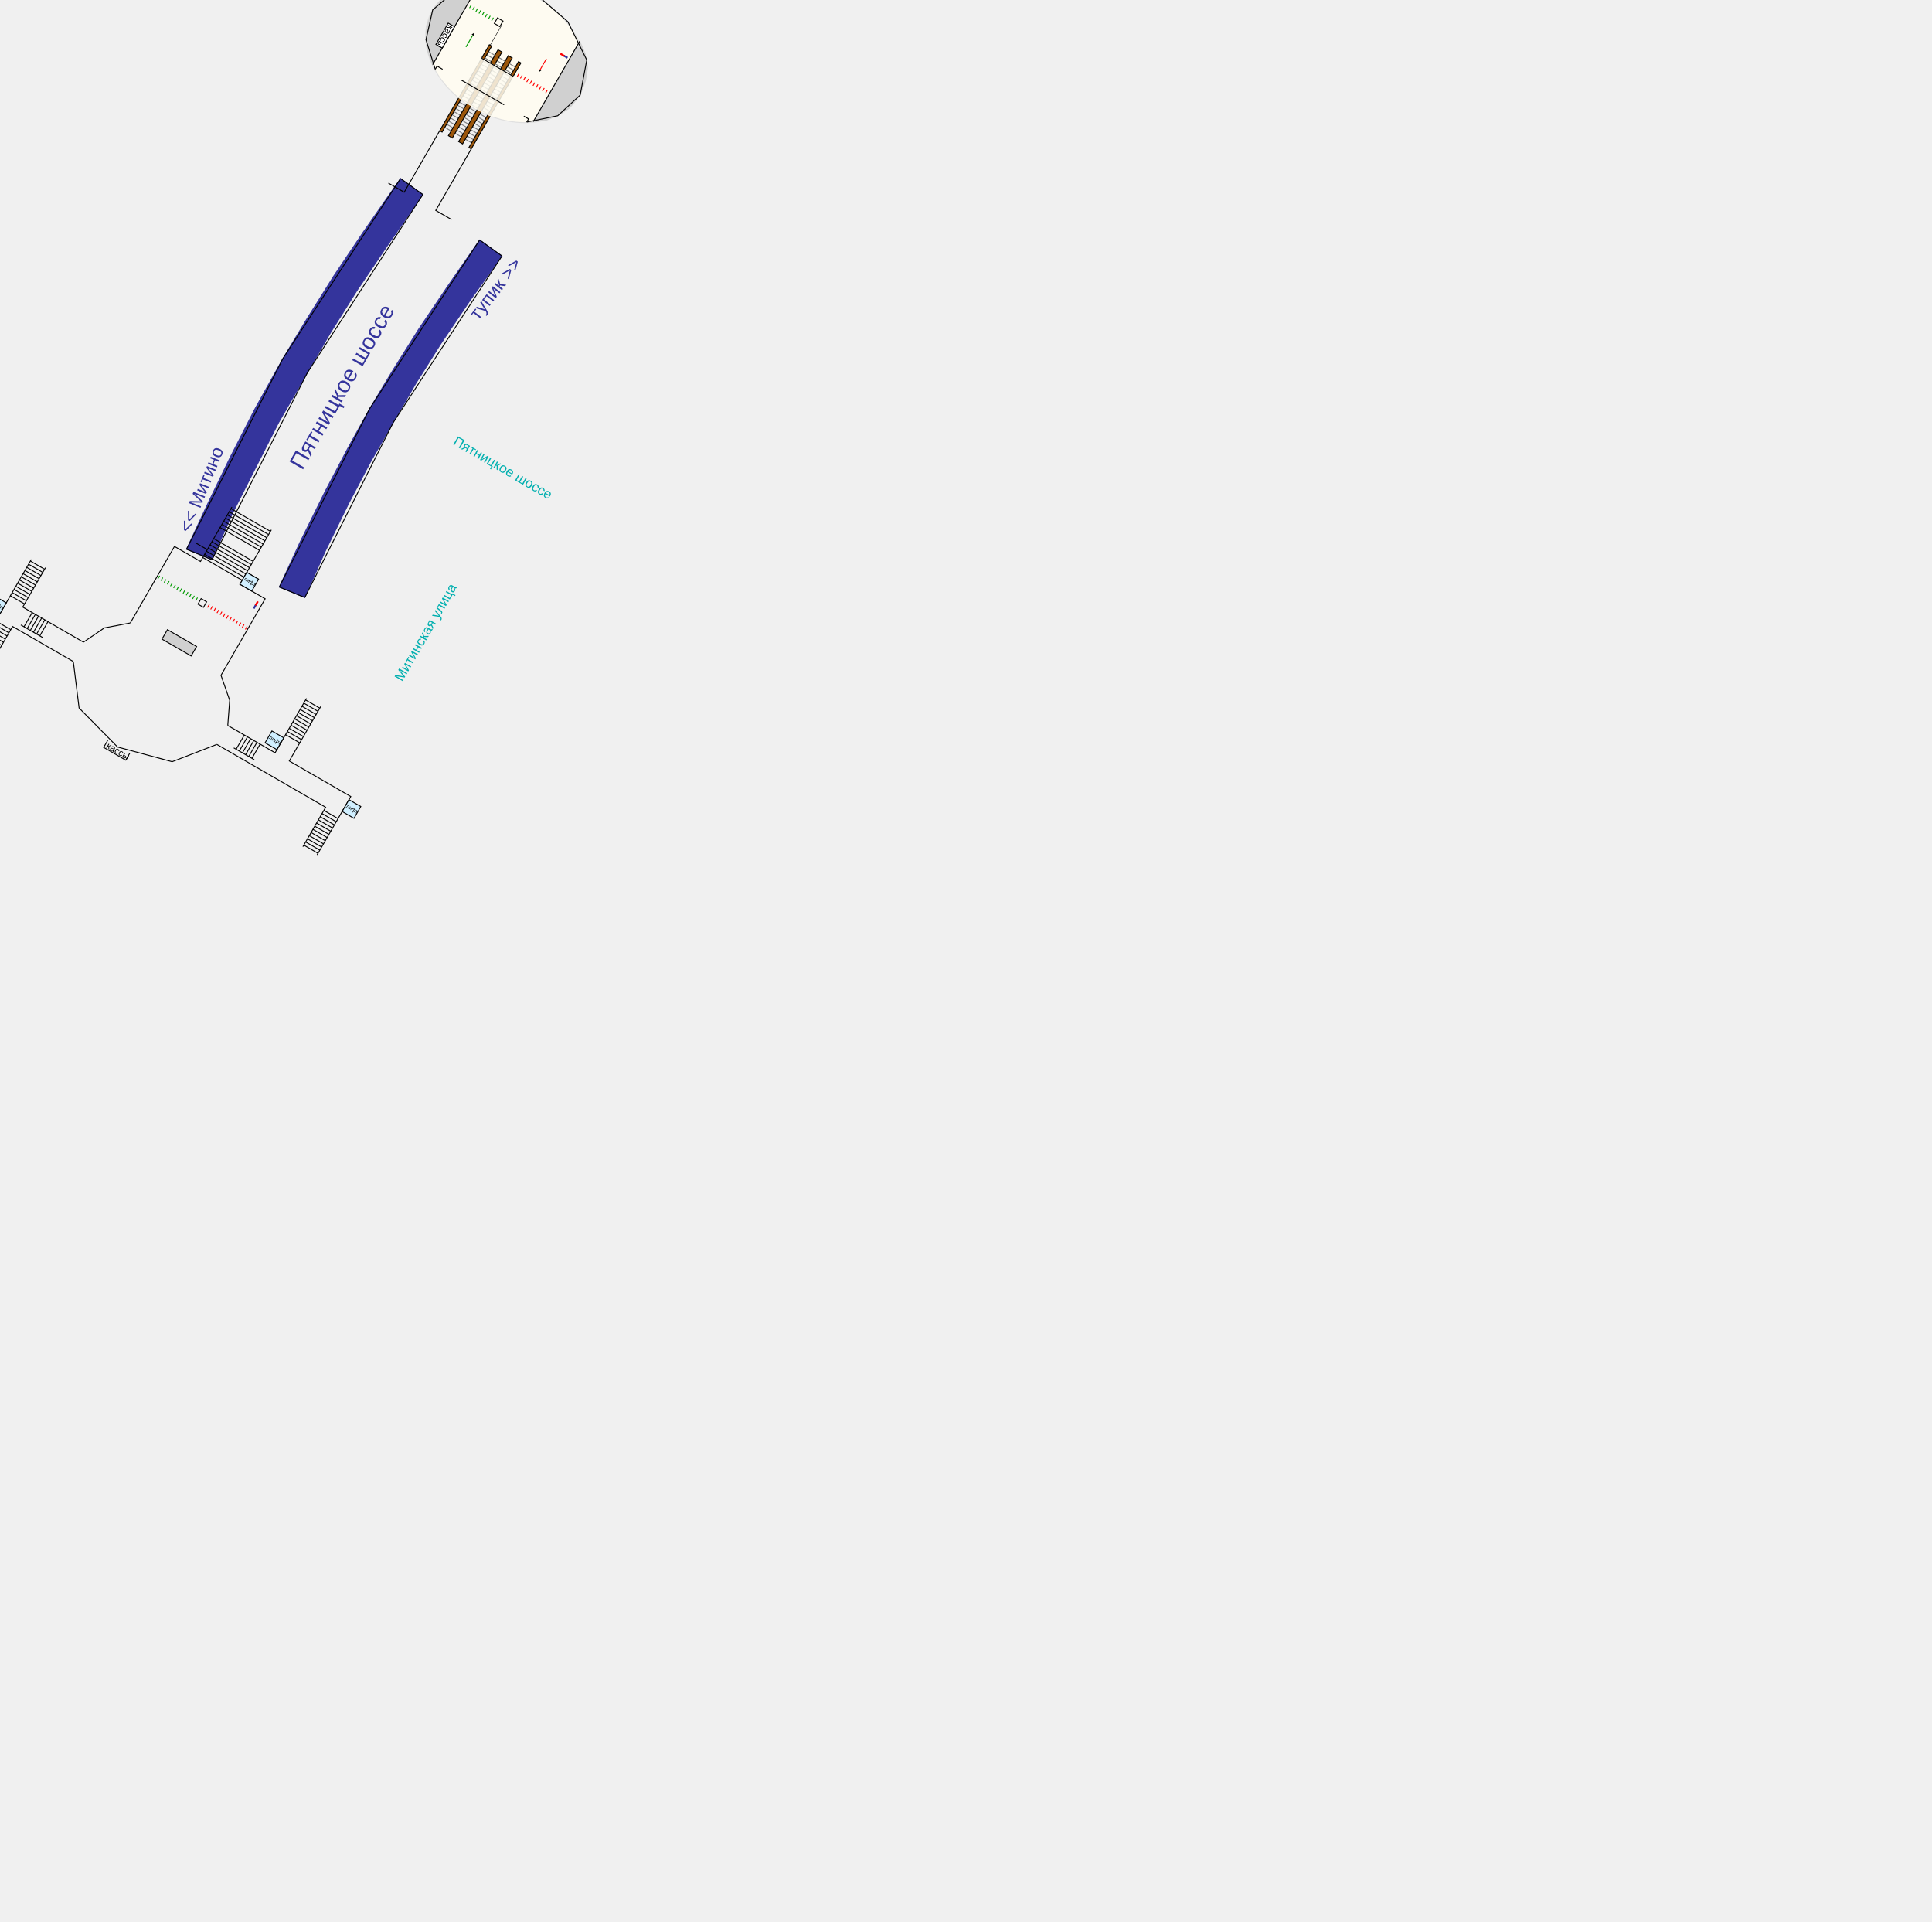
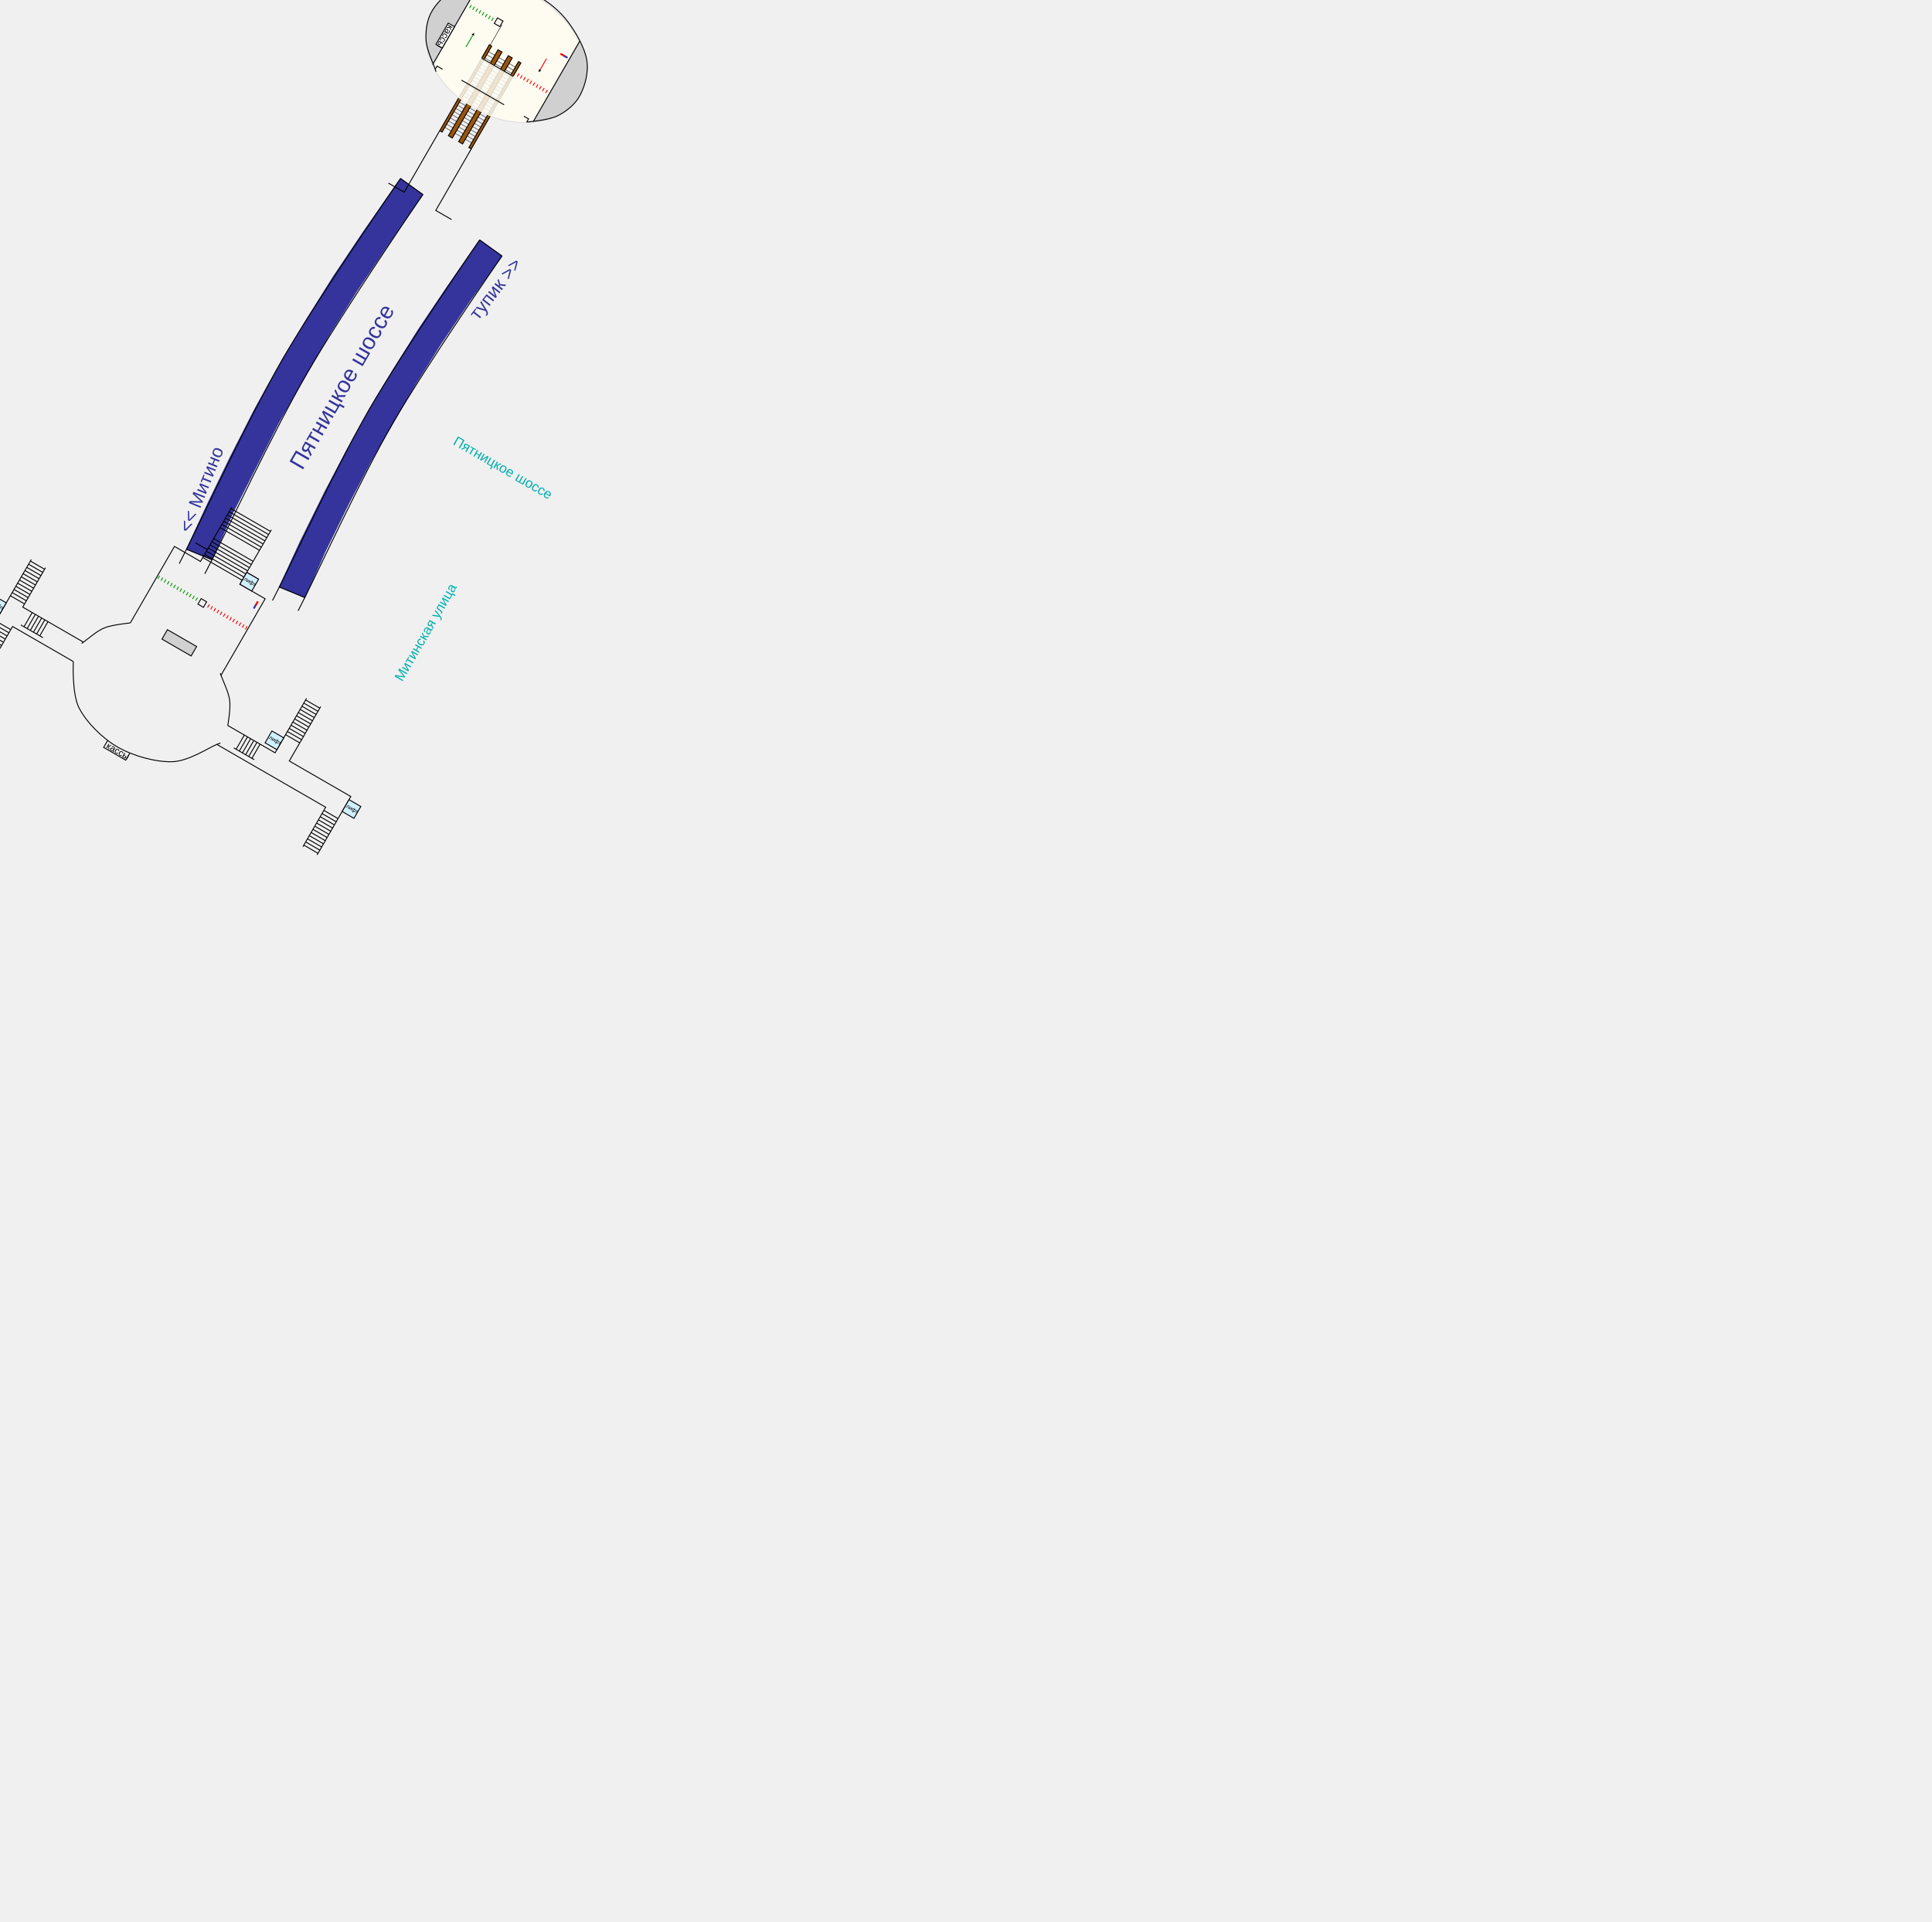
<svg xmlns="http://www.w3.org/2000/svg" baseProfile="full" height="100%" version="1.1" width="100%">
  <defs>
    <marker id="id255" markerHeight="3" markerUnits="strokeWidth" markerWidth="4" orient="auto" refX="0" refY="5" viewBox="0,0,10,10">
      <path d="M 0 0 L 10 5 L 0 10 z" />
    </marker>
  </defs>
  <g transform="scale(0.5) rotate(-60.0,355,475) rotate(-8.0,355,475) rotate(8.0,355,475) rotate(8.0,355,475) rotate(-8.0,355,475)">
    <rect fill="none" height="950" stroke="none" width="710" x="0" y="0" />
    <polygon fill="#34349C" points="169,409 226,404 281,400 340,397 403,396 454,397 509,399 568,403 639,409 636,439 564,433 508,429 454,427 403,427 340,427 283,430 228,433 173,439" stroke="#34349C" stroke-width="1" />
    <polygon fill="#34349C" points="184,518 239,513 301,509 352,507 403,506 454,507 506,509 563,513 624,518 621,548 561,542 504,538 452,536 403,536 353,536 302,538 243,542 188,548" stroke="#34349C" stroke-width="1" />
    <polyline fill="none" points="173,439 169,409" stroke="#000000" stroke-width="1" />
    <polyline fill="none" points="639,409 636,439" stroke="#000000" stroke-width="1" />
    <polyline fill="none" points="621,548 624,518" stroke="#000000" stroke-width="1" />
    <polyline fill="none" points="188,548 184,518" stroke="#000000" stroke-width="1" />
-     <polyline fill="none" points="169,409 403,396 639,409" stroke="#000000" stroke-width="1" />
-     <polyline fill="none" points="173,439 403,427 636,439" stroke="#000000" stroke-width="1" />
-     <polyline fill="none" points="184,518 403,506 624,518" stroke="#000000" stroke-width="1" />
-     <polyline fill="none" points="188,548 403,536 621,548" stroke="#000000" stroke-width="1" />
+     <path d="M169,409 C169,409 130.0,411.167 169,409 C208.0,406.833 324.667,396 403,396 C481.333,396 639,409 639,409 " fill="none" stroke="#000000" stroke-width="1" />
+     <path d="M173,439 C173,439 134.667,441.0 173,439 C211.333,437.0 325.833,427 403,427 C480.167,427 636,439 636,439 " fill="none" stroke="#000000" stroke-width="1" />
+     <path d="M184,518 C184,518 147.5,520.0 184,518 C220.5,516.0 329.667,506 403,506 C476.333,506 624,518 624,518 " fill="none" stroke="#000000" stroke-width="1" />
+     <path d="M188,548 C188,548 152.167,550.0 188,548 C223.833,546.0 330.833,536 403,536 C475.167,536 621,548 621,548 " fill="none" stroke="#000000" stroke-width="1" />
    <text fill="#34349C" font-family="Arial" font-size="20" stroke="none" transform="rotate(-8.0,183,384)" x="183" y="404.0">&lt;&lt; Митино</text>
    <text fill="#34349C" font-family="Arial" font-size="20" stroke="none" transform="rotate(8.0,549,541)" x="549" y="561.0">тупик &gt;&gt;</text>
    <text fill="#34349C" font-family="Arial" font-size="25" stroke="none" x="307" y="476.0">Пятницкое шоссе</text>
    <polyline fill="none" points="180,494 180,479" stroke="#000000" stroke-width="1" />
    <polyline fill="none" points="234,479 165,479 165,511 68,511" stroke="#000000" stroke-width="1" />
    <polyline fill="none" points="180,414 180,429" stroke="#000000" stroke-width="1" />
    <polyline fill="none" points="234,429 165,429 165,396 68,396" stroke="#000000" stroke-width="1" />
    <polyline fill="none" points="24,545 24,605 93,605" stroke="#000000" stroke-width="1" />
    <polyline fill="none" points="93,623 24,623 24,701 -50,701" stroke="#000000" stroke-width="1" />
    <polyline fill="none" points="-50,683 0,683 0,545" stroke="#000000" stroke-width="1" />
    <polyline fill="none" points="0,363 0,286 -50,286" stroke="#000000" stroke-width="1" />
    <polyline fill="none" points="-50,267 74,267" stroke="#000000" stroke-width="1" />
    <polyline fill="none" points="74,285 24,285 24,362" stroke="#000000" stroke-width="1" />
    <polyline fill="none" points="6,589 6,563" stroke="#000000" stroke-width="1" />
    <polyline fill="none" points="6,321 6,293" stroke="#000000" stroke-width="1" />
-     <polyline fill="none" points="24,362 49,374 68,396" stroke="#000000" stroke-width="1" />
-     <polyline fill="none" points="68,511 49,533 24,545" stroke="#000000" stroke-width="1" />
-     <polyline fill="none" points="0,545 -41,512 -57,452 -41,394 0,363" stroke="#000000" stroke-width="1" />
+     <path d="M24,362 C24,362 19.833,360.0 24,362 C28.167,364.0 41.667,368.333 49,374 C56.333,379.667 68,396 68,396 " fill="none" stroke="#000000" stroke-width="1" />
+     <path d="M68,511 C68,511 71.167,507.333 68,511 C64.833,514.667 56.333,527.333 49,533 C41.667,538.667 24,545 24,545 " fill="none" stroke="#000000" stroke-width="1" />
+     <path d="M0,545 C0,545 6.833,550.5 0,545 C-6.833,539.5 -31.5,527.5 -41,512 C-50.5,496.5 -57,471.667 -57,452 C-57,432.333 -50.5,408.833 -41,394 C-31.5,379.167 0,363 0,363 " fill="none" stroke="#000000" stroke-width="1" />
    <line stroke="#000000" stroke-width="1" x1="91" x2="91" y1="605" y2="623" />
    <line stroke="#000000" stroke-width="1" x1="87" x2="87" y1="605" y2="623" />
    <line stroke="#000000" stroke-width="1" x1="83" x2="83" y1="605" y2="623" />
    <line stroke="#000000" stroke-width="1" x1="79" x2="79" y1="605" y2="623" />
    <line stroke="#000000" stroke-width="1" x1="75" x2="75" y1="605" y2="623" />
    <line stroke="#000000" stroke-width="1" x1="71" x2="71" y1="605" y2="623" />
    <line stroke="#000000" stroke-width="1" x1="67" x2="67" y1="605" y2="623" />
    <line stroke="#000000" stroke-width="1" x1="63" x2="63" y1="605" y2="623" />
    <line stroke="#000000" stroke-width="1" x1="59" x2="59" y1="605" y2="623" />
    <line stroke="#000000" stroke-width="1" x1="55" x2="55" y1="605" y2="623" />
    <line stroke="#000000" stroke-width="1" x1="51" x2="51" y1="605" y2="623" />
    <line stroke="#000000" stroke-width="1" x1="47" x2="47" y1="605" y2="623" />
    <line stroke="#000000" stroke-width="1" x1="-48" x2="-48" y1="683" y2="701" />
    <line stroke="#000000" stroke-width="1" x1="-44" x2="-44" y1="683" y2="701" />
    <line stroke="#000000" stroke-width="1" x1="-40" x2="-40" y1="683" y2="701" />
    <line stroke="#000000" stroke-width="1" x1="-36" x2="-36" y1="683" y2="701" />
    <line stroke="#000000" stroke-width="1" x1="-32" x2="-32" y1="683" y2="701" />
    <line stroke="#000000" stroke-width="1" x1="-28" x2="-28" y1="683" y2="701" />
    <line stroke="#000000" stroke-width="1" x1="-24" x2="-24" y1="683" y2="701" />
    <line stroke="#000000" stroke-width="1" x1="-20" x2="-20" y1="683" y2="701" />
    <line stroke="#000000" stroke-width="1" x1="-16" x2="-16" y1="683" y2="701" />
    <line stroke="#000000" stroke-width="1" x1="-12" x2="-12" y1="683" y2="701" />
    <line stroke="#000000" stroke-width="1" x1="-8" x2="-8" y1="683" y2="701" />
    <line stroke="#000000" stroke-width="1" x1="-4" x2="-4" y1="683" y2="701" />
    <line stroke="#000000" stroke-width="1" x1="72" x2="72" y1="285" y2="267" />
    <line stroke="#000000" stroke-width="1" x1="68" x2="68" y1="285" y2="267" />
    <line stroke="#000000" stroke-width="1" x1="64" x2="64" y1="285" y2="267" />
    <line stroke="#000000" stroke-width="1" x1="60" x2="60" y1="285" y2="267" />
    <line stroke="#000000" stroke-width="1" x1="56" x2="56" y1="285" y2="267" />
    <line stroke="#000000" stroke-width="1" x1="52" x2="52" y1="285" y2="267" />
    <line stroke="#000000" stroke-width="1" x1="48" x2="48" y1="285" y2="267" />
    <line stroke="#000000" stroke-width="1" x1="44" x2="44" y1="285" y2="267" />
    <line stroke="#000000" stroke-width="1" x1="40" x2="40" y1="285" y2="267" />
    <line stroke="#000000" stroke-width="1" x1="36" x2="36" y1="285" y2="267" />
    <line stroke="#000000" stroke-width="1" x1="32" x2="32" y1="285" y2="267" />
    <line stroke="#000000" stroke-width="1" x1="28" x2="28" y1="285" y2="267" />
    <line stroke="#000000" stroke-width="1" x1="-48" x2="-48" y1="286" y2="267" />
    <line stroke="#000000" stroke-width="1" x1="-44" x2="-44" y1="286" y2="267" />
    <line stroke="#000000" stroke-width="1" x1="-40" x2="-40" y1="286" y2="267" />
    <line stroke="#000000" stroke-width="1" x1="-36" x2="-36" y1="286" y2="267" />
    <line stroke="#000000" stroke-width="1" x1="-32" x2="-32" y1="286" y2="267" />
    <line stroke="#000000" stroke-width="1" x1="-28" x2="-28" y1="286" y2="267" />
    <line stroke="#000000" stroke-width="1" x1="-24" x2="-24" y1="286" y2="267" />
    <line stroke="#000000" stroke-width="1" x1="-20" x2="-20" y1="286" y2="267" />
    <line stroke="#000000" stroke-width="1" x1="-16" x2="-16" y1="286" y2="267" />
    <line stroke="#000000" stroke-width="1" x1="-12" x2="-12" y1="286" y2="267" />
    <line stroke="#000000" stroke-width="1" x1="-8" x2="-8" y1="286" y2="267" />
    <line stroke="#000000" stroke-width="1" x1="-4" x2="-4" y1="286" y2="267" />
    <line stroke="#000000" stroke-width="1" x1="170" x2="170" y1="479" y2="429" />
    <line stroke="#000000" stroke-width="1" x1="174" x2="174" y1="479" y2="429" />
    <line stroke="#000000" stroke-width="1" x1="178" x2="178" y1="479" y2="429" />
    <line stroke="#000000" stroke-width="1" x1="182" x2="182" y1="479" y2="429" />
    <line stroke="#000000" stroke-width="1" x1="186" x2="186" y1="479" y2="429" />
    <line stroke="#000000" stroke-width="1" x1="190" x2="190" y1="479" y2="429" />
    <line stroke="#000000" stroke-width="1" x1="194" x2="194" y1="479" y2="429" />
    <line stroke="#000000" stroke-width="1" x1="208" x2="208" y1="479" y2="429" />
    <line stroke="#000000" stroke-width="1" x1="212" x2="212" y1="479" y2="429" />
    <line stroke="#000000" stroke-width="1" x1="216" x2="216" y1="479" y2="429" />
    <line stroke="#000000" stroke-width="1" x1="220" x2="220" y1="479" y2="429" />
    <line stroke="#000000" stroke-width="1" x1="224" x2="224" y1="479" y2="429" />
    <line stroke="#000000" stroke-width="1" x1="228" x2="228" y1="479" y2="429" />
    <line stroke="#000000" stroke-width="1" x1="232" x2="232" y1="479" y2="429" />
    <line stroke="#000000" stroke-width="1" x1="6" x2="24" y1="317" y2="317" />
    <line stroke="#000000" stroke-width="1" x1="6" x2="24" y1="313" y2="313" />
    <line stroke="#000000" stroke-width="1" x1="6" x2="24" y1="309" y2="309" />
    <line stroke="#000000" stroke-width="1" x1="6" x2="24" y1="305" y2="305" />
    <line stroke="#000000" stroke-width="1" x1="6" x2="24" y1="301" y2="301" />
    <line stroke="#000000" stroke-width="1" x1="6" x2="24" y1="297" y2="297" />
    <line stroke="#000000" stroke-width="1" x1="24" x2="6" y1="586" y2="586" />
    <line stroke="#000000" stroke-width="1" x1="24" x2="6" y1="582" y2="582" />
    <line stroke="#000000" stroke-width="1" x1="24" x2="6" y1="578" y2="578" />
    <line stroke="#000000" stroke-width="1" x1="24" x2="6" y1="574" y2="574" />
    <line stroke="#000000" stroke-width="1" x1="24" x2="6" y1="570" y2="570" />
    <line stroke="#000000" stroke-width="1" x1="24" x2="6" y1="566" y2="566" />
    <polygon fill="#D0D0D0" points="70,435 70,472 82,472 82,435" stroke="#000000" stroke-width="1" />
    <polygon fill="#D0EFFF" points="165,494 165,479 180,479 180,494" stroke="#000000" stroke-width="1" />
    <text fill="#000000" font-family="Arial" font-size="6" stroke="none" transform="rotate(90.0,177,480)" x="177" y="486.0">лифт</text>
    <polygon fill="#D0EFFF" points="4,267 4,252 19,252 19,267" stroke="#000000" stroke-width="1" />
    <text fill="#000000" font-family="Arial" font-size="6" stroke="none" transform="rotate(90.0,16,253)" x="16" y="259.0">лифт</text>
    <polygon fill="#D0EFFF" points="28,605 28,590 43,590 43,605" stroke="#000000" stroke-width="1" />
    <text fill="#000000" font-family="Arial" font-size="6" stroke="none" transform="rotate(90.0,40,591)" x="40" y="597.0">лифт</text>
    <polygon fill="#D0EFFF" points="5,716 5,701 20,701 20,716" stroke="#000000" stroke-width="1" />
    <text fill="#000000" font-family="Arial" font-size="6" stroke="none" transform="rotate(90.0,17,702)" x="17" y="708.0">лифт</text>
    <polyline fill="none" points="-56,467 -65,467 -65,439 -56,439" stroke="#000000" stroke-width="1" />
    <text fill="#000000" font-family="Arial" font-size="10" stroke="none" transform="rotate(90.0,-54,441)" x="-54" y="451.0">кассы</text>
    <polygon fill="none" points="123,457 130,457 130,450 123,450" stroke="#000000" stroke-width="1" />
    <line stroke="#009900" stroke-width="1" x1="125" x2="129" y1="446" y2="446" />
    <line stroke="#009900" stroke-width="1" x1="125" x2="129" y1="442" y2="442" />
    <line stroke="#009900" stroke-width="1" x1="125" x2="129" y1="438" y2="438" />
    <line stroke="#009900" stroke-width="1" x1="125" x2="129" y1="434" y2="434" />
    <line stroke="#009900" stroke-width="1" x1="125" x2="129" y1="430" y2="430" />
    <line stroke="#009900" stroke-width="1" x1="125" x2="129" y1="426" y2="426" />
    <line stroke="#009900" stroke-width="1" x1="125" x2="129" y1="422" y2="422" />
    <line stroke="#009900" stroke-width="1" x1="125" x2="129" y1="418" y2="418" />
    <line stroke="#009900" stroke-width="1" x1="125" x2="129" y1="414" y2="414" />
    <line stroke="#009900" stroke-width="1" x1="125" x2="129" y1="410" y2="410" />
    <line stroke="#009900" stroke-width="1" x1="125" x2="129" y1="406" y2="406" />
    <line stroke="#009900" stroke-width="1" x1="125" x2="129" y1="402" y2="402" />
    <line stroke="#009900" stroke-width="1" x1="125" x2="129" y1="398" y2="398" />
    <line stroke="#FF0000" stroke-width="1" x1="125" x2="129" y1="461" y2="461" />
    <line stroke="#FF0000" stroke-width="1" x1="125" x2="129" y1="465" y2="465" />
    <line stroke="#FF0000" stroke-width="1" x1="125" x2="129" y1="469" y2="469" />
    <line stroke="#FF0000" stroke-width="1" x1="125" x2="129" y1="473" y2="473" />
    <line stroke="#FF0000" stroke-width="1" x1="125" x2="129" y1="477" y2="477" />
    <line stroke="#FF0000" stroke-width="1" x1="125" x2="129" y1="481" y2="481" />
    <line stroke="#FF0000" stroke-width="1" x1="125" x2="129" y1="485" y2="485" />
    <line stroke="#FF0000" stroke-width="1" x1="125" x2="129" y1="489" y2="489" />
    <line stroke="#FF0000" stroke-width="1" x1="125" x2="129" y1="493" y2="493" />
    <line stroke="#FF0000" stroke-width="1" x1="125" x2="129" y1="497" y2="497" />
    <line stroke="#FF0000" stroke-width="1" x1="125" x2="129" y1="501" y2="501" />
    <line stroke="#FF0000" stroke-width="1" x1="125" x2="129" y1="505" y2="505" />
    <line stroke="#FF0000" stroke-width="1" x1="125" x2="129" y1="509" y2="509" />
    <polygon fill="#34349C" points="154,506 150,506 150,505 154,505" stroke="#34349C" stroke-width="1" />
    <polygon fill="#FF0000" points="158,506 154,506 154,505 158,505" stroke="#FF0000" stroke-width="1" />
    <ellipse cx="816" cy="440" fill="#FEFBF1" rx="70.0" ry="93.0" stroke="#DFDFDF" stroke-width="1" />
    <polyline fill="none" points="628,480 628,460 706,460" stroke="#000000" stroke-width="1" />
    <polyline fill="none" points="628,400 628,420 706,420" stroke="#000000" stroke-width="1" />
    <polygon fill="#D0D0D0" points="765,377 868,377 859,365 847,356 834,350 817,347 799,350 787,356 775,365" stroke="#D0D0D0" stroke-width="1" />
    <polygon fill="#D0D0D0" points="766,504 868,504 859,516 847,526 834,531 817,534 799,531 787,525 775,516" stroke="#D0D0D0" stroke-width="1" />
    <polyline fill="none" points="868,377 765,377" stroke="#000000" stroke-width="1" />
    <polyline fill="none" points="766,504 868,504" stroke="#000000" stroke-width="1" />
    <polyline fill="none" points="762,498 766,498 766,492" stroke="#000000" stroke-width="1" />
    <polyline fill="none" points="766,389 766,382 762,382" stroke="#000000" stroke-width="1" />
-     <polyline fill="none" points="762,382 785,357 817,347 854,360 880,398 888,440 880,482 854,521 817,534 785,524 762,498" stroke="#000000" stroke-width="1" />
+     <path d="M762,382 C762,382 758.167,386.167 762,382 C765.833,377.833 775.833,362.833 785,357 C794.167,351.167 805.5,346.5 817,347 C828.5,347.5 843.5,351.5 854,360 C864.5,368.5 874.333,384.667 880,398 C885.667,411.333 888,426.0 888,440 C888,454.0 885.667,468.5 880,482 C874.333,495.5 864.5,512.333 854,521 C843.5,529.667 828.5,533.5 817,534 C805.5,534.5 794.167,530.0 785,524 C775.833,518.0 762,498 762,498 " fill="none" stroke="#000000" stroke-width="1" />
    <line stroke="#7F7F7F" stroke-width="1" x1="808" x2="808" y1="457" y2="423" />
    <line stroke="#7F7F7F" stroke-width="1" x1="804" x2="804" y1="457" y2="423" />
    <line stroke="#7F7F7F" stroke-width="1" x1="800" x2="800" y1="457" y2="423" />
    <line stroke="#7F7F7F" stroke-width="1" x1="796" x2="796" y1="457" y2="423" />
    <line stroke="#7F7F7F" stroke-width="1" x1="792" x2="792" y1="457" y2="423" />
    <line stroke="#7F7F7F" stroke-width="1" x1="788" x2="788" y1="457" y2="423" />
    <line stroke="#7F7F7F" stroke-width="1" x1="784" x2="784" y1="457" y2="423" />
    <line stroke="#7F7F7F" stroke-width="1" x1="780" x2="780" y1="457" y2="423" />
    <line stroke="#7F7F7F" stroke-width="1" x1="776" x2="776" y1="457" y2="423" />
    <line stroke="#7F7F7F" stroke-width="1" x1="772" x2="772" y1="457" y2="423" />
    <line stroke="#7F7F7F" stroke-width="1" x1="768" x2="768" y1="457" y2="423" />
    <line stroke="#7F7F7F" stroke-width="1" x1="764" x2="764" y1="457" y2="423" />
    <line stroke="#7F7F7F" stroke-width="1" x1="760" x2="760" y1="457" y2="423" />
    <line stroke="#7F7F7F" stroke-width="1" x1="756" x2="756" y1="457" y2="423" />
    <line stroke="#7F7F7F" stroke-width="1" x1="752" x2="752" y1="457" y2="423" />
    <line stroke="#7F7F7F" stroke-width="1" x1="748" x2="748" y1="457" y2="423" />
    <line stroke="#7F7F7F" stroke-width="1" x1="744" x2="744" y1="457" y2="423" />
    <line stroke="#7F7F7F" stroke-width="1" x1="740" x2="740" y1="457" y2="423" />
    <line stroke="#7F7F7F" stroke-width="1" x1="736" x2="736" y1="457" y2="423" />
    <line stroke="#7F7F7F" stroke-width="1" x1="732" x2="732" y1="457" y2="423" />
    <line stroke="#7F7F7F" stroke-width="1" x1="728" x2="728" y1="457" y2="423" />
    <line stroke="#7F7F7F" stroke-width="1" x1="724" x2="724" y1="457" y2="423" />
    <line stroke="#7F7F7F" stroke-width="1" x1="720" x2="720" y1="457" y2="423" />
    <line stroke="#7F7F7F" stroke-width="1" x1="716" x2="716" y1="457" y2="423" />
    <line stroke="#7F7F7F" stroke-width="1" x1="712" x2="712" y1="457" y2="423" />
    <polygon fill="#9B5509" points="815,423 706,423 706,420 815,420" stroke="#000000" stroke-width="1" />
    <polygon fill="#9B5509" points="815,431 815,436 706,436 706,431" stroke="#000000" stroke-width="1" />
    <polygon fill="#9B5509" points="815,444 815,449 706,449 706,444" stroke="#000000" stroke-width="1" />
    <polygon fill="#9B5509" points="815,457 706,457 706,460 815,460" stroke="#000000" stroke-width="1" />
    <g fill="#9B5509" fill-opacity="0.85" stroke="#000000" stroke-opacity="0.85">
      <polygon fill="#FEFBF1" points="747,431 747,449 748,461 798,461 798,419 748,419" stroke="#FEFBF1" stroke-width="1" />
    </g>
    <g fill="#FEFBF1" fill-opacity="1.0" stroke="#FEFBF1" stroke-opacity="1.0">
      <polyline fill="none" points="766,467 766,413" stroke="#000000" stroke-width="1" />
      <polyline fill="none" points="798,460 798,420" stroke="#000000" stroke-width="1" />
      <polygon fill="#FFFFFF" points="786,369 813,369 813,377 786,377" stroke="#000000" stroke-width="1" />
      <text fill="#000000" font-family="Arial" font-size="10" stroke="none" transform="rotate(-180.0,812,380)" x="812" y="390.0">кассы</text>
      <polyline fill="none" points="815,421 841,421" stroke="#000000" stroke-width="0.5" />
      <polygon fill="none" points="845,413 838,413 838,420 845,420" stroke="#000000" stroke-width="1" />
      <line stroke="#009900" stroke-width="1" x1="843" x2="839" y1="381" y2="381" />
      <line stroke="#009900" stroke-width="1" x1="843" x2="839" y1="385" y2="385" />
      <line stroke="#009900" stroke-width="1" x1="843" x2="839" y1="389" y2="389" />
      <line stroke="#009900" stroke-width="1" x1="843" x2="839" y1="393" y2="393" />
      <line stroke="#009900" stroke-width="1" x1="843" x2="839" y1="397" y2="397" />
      <line stroke="#009900" stroke-width="1" x1="843" x2="839" y1="401" y2="401" />
      <line stroke="#009900" stroke-width="1" x1="843" x2="839" y1="405" y2="405" />
      <line stroke="#009900" stroke-width="1" x1="843" x2="839" y1="409" y2="409" />
      <line stroke="#FF0000" stroke-width="1" x1="804" x2="800" y1="500" y2="500" />
      <line stroke="#FF0000" stroke-width="1" x1="804" x2="800" y1="496" y2="496" />
      <line stroke="#FF0000" stroke-width="1" x1="804" x2="800" y1="492" y2="492" />
      <line stroke="#FF0000" stroke-width="1" x1="804" x2="800" y1="488" y2="488" />
      <line stroke="#FF0000" stroke-width="1" x1="804" x2="800" y1="484" y2="484" />
      <line stroke="#FF0000" stroke-width="1" x1="804" x2="800" y1="480" y2="480" />
      <line stroke="#FF0000" stroke-width="1" x1="804" x2="800" y1="476" y2="476" />
      <line stroke="#FF0000" stroke-width="1" x1="804" x2="800" y1="472" y2="472" />
      <line stroke="#FF0000" stroke-width="1" x1="804" x2="800" y1="468" y2="468" />
      <line stroke="#FF0000" stroke-width="1" x1="804" x2="800" y1="464" y2="464" />
      <polyline fill="none" marker-end="url(#id255)" points="833,482 819,482" stroke="#FF0000" stroke-width="1" />
      <polyline fill="none" marker-end="url(#id255)" points="800,399 815,399" stroke="#009900" stroke-width="1" />
      <polygon fill="#34349C" points="845,497 845,501 846,501 846,497" stroke="#34349C" stroke-width="1" />
      <polygon fill="#FF0000" points="845,493 845,497 846,497 846,493" stroke="#FF0000" stroke-width="1" />
      <text fill="#00AFAF" font-family="Arial" font-size="15" stroke="none" x="161" y="687.0">Митинская улица</text>
      <text fill="#00AFAF" font-family="Arial" font-size="15" stroke="none" transform="rotate(90.0,430,604)" x="430" y="619.0">Пятницкое шоссе</text>
    </g>
  </g>
</svg>
